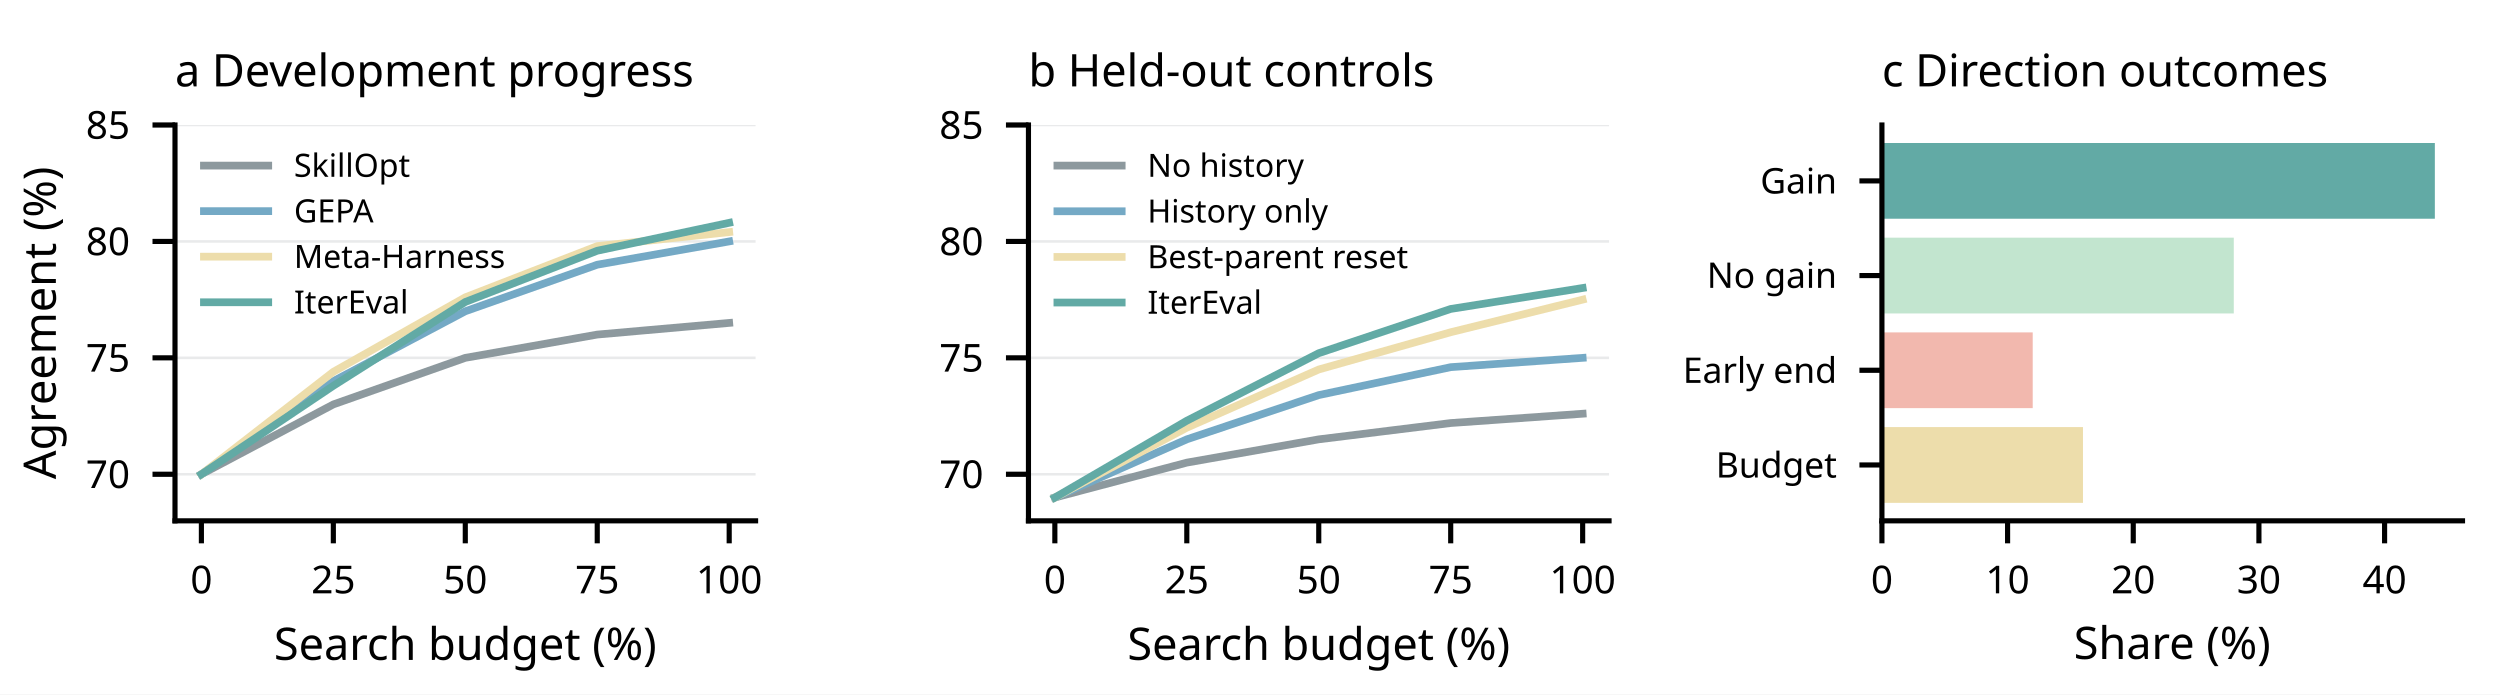
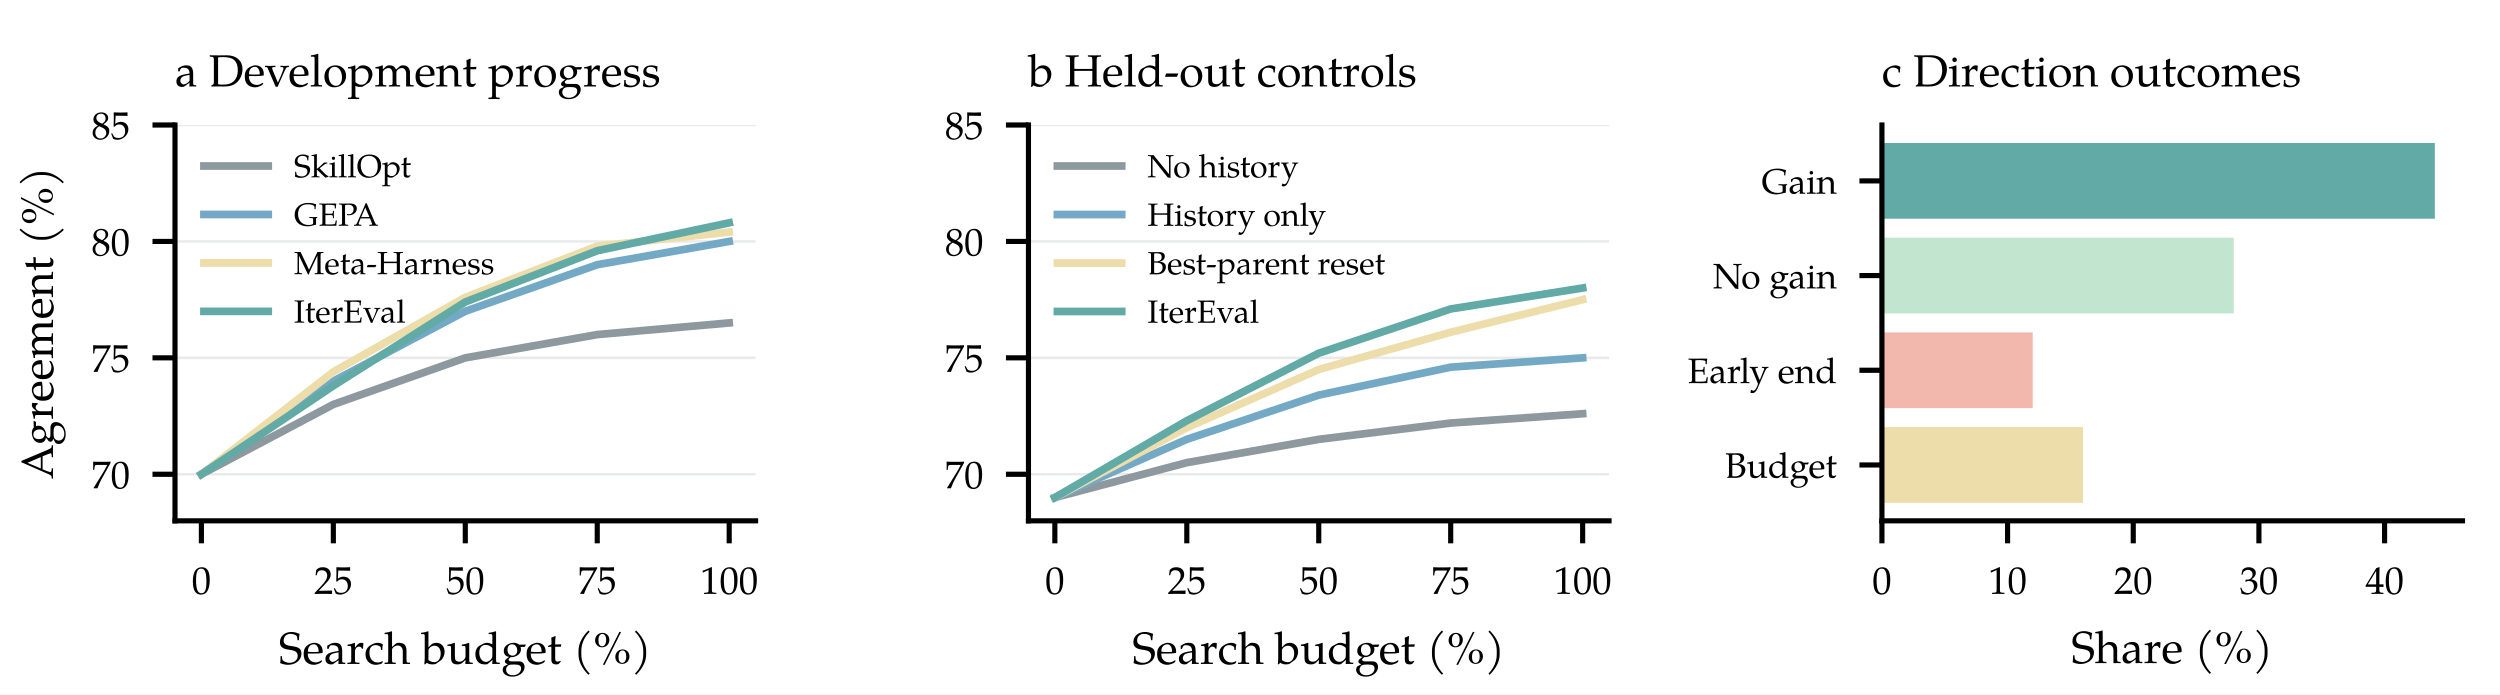
<svg xmlns="http://www.w3.org/2000/svg" xmlns:xlink="http://www.w3.org/1999/xlink" width="388.8pt" height="108pt" viewBox="0 0 388.8 108" version="1.1">
  <defs>
    <style type="text/css">*{stroke-linejoin: round; stroke-linecap: butt}</style>
  </defs>
  <g id="figure_1">
    <g id="patch_1">
      <path d="M 0 108 L 388.8 108 L 388.8 0 L 0 0 z " style="fill: #ffffff" />
    </g>
    <g id="axes_1">
      <g id="patch_2">
        <path d="M 27.216 81 L 117.508 81 L 117.508 19.44 L 27.216 19.44 z " style="fill: #ffffff" />
      </g>
      <g id="matplotlib.axis_1">
        <g id="xtick_1">
          <g id="line2d_1">
            <defs>
-               <path id="md1cf90f506" d="M 0 0 L 0 3.5 " style="stroke: #000000; stroke-width: 0.8" />
+               <path id="mf9cfc6f0df" d="M 0 0 L 0 3.5 " style="stroke: #000000; stroke-width: 0.8" />
            </defs>
            <g>
-               <use xlink:href="#md1cf90f506" x="31.32" y="81" style="stroke: #000000; stroke-width: 0.8" />
+               <use xlink:href="#mf9cfc6f0df" x="31.32" y="81" style="stroke: #000000; stroke-width: 0.8" />
            </g>
          </g>
          <g id="text_1">
-             <text style="font: 6px 'Source Sans 3'; text-anchor: middle" x="31.32" y="92.272" transform="rotate(-0 31.3202 92.27219)">0</text>
+             <text style="font: 6px 'TeX Gyre Pagella'; text-anchor: middle" x="31.32" y="92.356" transform="rotate(-0 31.3202 92.35563)">0</text>
          </g>
        </g>
        <g id="xtick_2">
          <g id="line2d_2">
            <g>
-               <use xlink:href="#md1cf90f506" x="51.841" y="81" style="stroke: #000000; stroke-width: 0.8" />
+               <use xlink:href="#mf9cfc6f0df" x="51.841" y="81" style="stroke: #000000; stroke-width: 0.8" />
            </g>
          </g>
          <g id="text_2">
-             <text style="font: 6px 'Source Sans 3'; text-anchor: middle" x="51.841" y="92.272" transform="rotate(-0 51.8412 92.27219)">25</text>
+             <text style="font: 6px 'TeX Gyre Pagella'; text-anchor: middle" x="51.841" y="92.356" transform="rotate(-0 51.8412 92.35563)">25</text>
          </g>
        </g>
        <g id="xtick_3">
          <g id="line2d_3">
            <g>
-               <use xlink:href="#md1cf90f506" x="72.362" y="81" style="stroke: #000000; stroke-width: 0.8" />
+               <use xlink:href="#mf9cfc6f0df" x="72.362" y="81" style="stroke: #000000; stroke-width: 0.8" />
            </g>
          </g>
          <g id="text_3">
-             <text style="font: 6px 'Source Sans 3'; text-anchor: middle" x="72.362" y="92.272" transform="rotate(-0 72.36219 92.27219)">50</text>
+             <text style="font: 6px 'TeX Gyre Pagella'; text-anchor: middle" x="72.362" y="92.356" transform="rotate(-0 72.36219 92.35563)">50</text>
          </g>
        </g>
        <g id="xtick_4">
          <g id="line2d_4">
            <g>
-               <use xlink:href="#md1cf90f506" x="92.883" y="81" style="stroke: #000000; stroke-width: 0.8" />
+               <use xlink:href="#mf9cfc6f0df" x="92.883" y="81" style="stroke: #000000; stroke-width: 0.8" />
            </g>
          </g>
          <g id="text_4">
-             <text style="font: 6px 'Source Sans 3'; text-anchor: middle" x="92.883" y="92.272" transform="rotate(-0 92.88319 92.27219)">75</text>
+             <text style="font: 6px 'TeX Gyre Pagella'; text-anchor: middle" x="92.883" y="92.356" transform="rotate(-0 92.88319 92.35563)">75</text>
          </g>
        </g>
        <g id="xtick_5">
          <g id="line2d_5">
            <g>
-               <use xlink:href="#md1cf90f506" x="113.404" y="81" style="stroke: #000000; stroke-width: 0.8" />
+               <use xlink:href="#mf9cfc6f0df" x="113.404" y="81" style="stroke: #000000; stroke-width: 0.8" />
            </g>
          </g>
          <g id="text_5">
-             <text style="font: 6px 'Source Sans 3'; text-anchor: middle" x="113.404" y="92.272" transform="rotate(-0 113.4042 92.27219)">100</text>
+             <text style="font: 6px 'TeX Gyre Pagella'; text-anchor: middle" x="113.404" y="92.356" transform="rotate(-0 113.4042 92.35563)">100</text>
          </g>
        </g>
        <g id="text_6">
-           <text style="font: 7px 'Source Sans 3'; text-anchor: middle" x="72.362" y="102.626" transform="rotate(-0 72.36219 102.6264)">Search budget (%)</text>
+           <text style="font: 7px 'TeX Gyre Pagella'; text-anchor: middle" x="72.362" y="103.25" transform="rotate(-0 72.36219 103.2497)">Search budget (%)</text>
        </g>
      </g>
      <g id="matplotlib.axis_2">
        <g id="ytick_1">
          <g id="line2d_6">
-             <path d="M 27.216 73.758 L 117.508 73.758 " clip-path="url(#p42d634d96c)" style="fill: none; stroke: #e9eaeb; stroke-width: 0.4; stroke-linecap: square" />
+             <path d="M 27.216 73.758 L 117.508 73.758 " clip-path="url(#p242c092f1f)" style="fill: none; stroke: #e9eaeb; stroke-width: 0.4; stroke-linecap: square" />
          </g>
          <g id="line2d_7">
            <defs>
-               <path id="ma94200fefd" d="M 0 0 L -3.5 0 " style="stroke: #000000; stroke-width: 0.8" />
+               <path id="m1e175edf8b" d="M 0 0 L -3.5 0 " style="stroke: #000000; stroke-width: 0.8" />
            </defs>
            <g>
-               <use xlink:href="#ma94200fefd" x="27.216" y="73.758" style="stroke: #000000; stroke-width: 0.8" />
+               <use xlink:href="#m1e175edf8b" x="27.216" y="73.758" style="stroke: #000000; stroke-width: 0.8" />
            </g>
          </g>
          <g id="text_7">
-             <text style="font: 6px 'Source Sans 3'; text-anchor: end" x="20.216" y="75.894" transform="rotate(-0 20.216 75.89374)">70</text>
+             <text style="font: 6px 'TeX Gyre Pagella'; text-anchor: end" x="20.216" y="75.935" transform="rotate(-0 20.216 75.93546)">70</text>
          </g>
        </g>
        <g id="ytick_2">
          <g id="line2d_8">
-             <path d="M 27.216 55.652 L 117.508 55.652 " clip-path="url(#p42d634d96c)" style="fill: none; stroke: #e9eaeb; stroke-width: 0.4; stroke-linecap: square" />
+             <path d="M 27.216 55.652 L 117.508 55.652 " clip-path="url(#p242c092f1f)" style="fill: none; stroke: #e9eaeb; stroke-width: 0.4; stroke-linecap: square" />
          </g>
          <g id="line2d_9">
            <g>
-               <use xlink:href="#ma94200fefd" x="27.216" y="55.652" style="stroke: #000000; stroke-width: 0.8" />
+               <use xlink:href="#m1e175edf8b" x="27.216" y="55.652" style="stroke: #000000; stroke-width: 0.8" />
            </g>
          </g>
          <g id="text_8">
-             <text style="font: 6px 'Source Sans 3'; text-anchor: end" x="20.216" y="57.788" transform="rotate(-0 20.216 57.78786)">75</text>
+             <text style="font: 6px 'TeX Gyre Pagella'; text-anchor: end" x="20.216" y="57.83" transform="rotate(-0 20.216 57.82958)">75</text>
          </g>
        </g>
        <g id="ytick_3">
          <g id="line2d_10">
-             <path d="M 27.216 37.546 L 117.508 37.546 " clip-path="url(#p42d634d96c)" style="fill: none; stroke: #e9eaeb; stroke-width: 0.4; stroke-linecap: square" />
+             <path d="M 27.216 37.546 L 117.508 37.546 " clip-path="url(#p242c092f1f)" style="fill: none; stroke: #e9eaeb; stroke-width: 0.4; stroke-linecap: square" />
          </g>
          <g id="line2d_11">
            <g>
-               <use xlink:href="#ma94200fefd" x="27.216" y="37.546" style="stroke: #000000; stroke-width: 0.8" />
+               <use xlink:href="#m1e175edf8b" x="27.216" y="37.546" style="stroke: #000000; stroke-width: 0.8" />
            </g>
          </g>
          <g id="text_9">
-             <text style="font: 6px 'Source Sans 3'; text-anchor: end" x="20.216" y="39.682" transform="rotate(-0 20.216 39.68198)">80</text>
+             <text style="font: 6px 'TeX Gyre Pagella'; text-anchor: end" x="20.216" y="39.724" transform="rotate(-0 20.216 39.72369)">80</text>
          </g>
        </g>
        <g id="ytick_4">
          <g id="line2d_12">
-             <path d="M 27.216 19.44 L 117.508 19.44 " clip-path="url(#p42d634d96c)" style="fill: none; stroke: #e9eaeb; stroke-width: 0.4; stroke-linecap: square" />
+             <path d="M 27.216 19.44 L 117.508 19.44 " clip-path="url(#p242c092f1f)" style="fill: none; stroke: #e9eaeb; stroke-width: 0.4; stroke-linecap: square" />
          </g>
          <g id="line2d_13">
            <g>
-               <use xlink:href="#ma94200fefd" x="27.216" y="19.44" style="stroke: #000000; stroke-width: 0.8" />
+               <use xlink:href="#m1e175edf8b" x="27.216" y="19.44" style="stroke: #000000; stroke-width: 0.8" />
            </g>
          </g>
          <g id="text_10">
-             <text style="font: 6px 'Source Sans 3'; text-anchor: end" x="20.216" y="21.576" transform="rotate(-0 20.216 21.57609)">85</text>
+             <text style="font: 6px 'TeX Gyre Pagella'; text-anchor: end" x="20.216" y="21.618" transform="rotate(-0 20.216 21.61781)">85</text>
          </g>
        </g>
        <g id="text_11">
-           <text style="font: 7px 'Source Sans 3'; text-anchor: middle" x="8.683" y="50.22" transform="rotate(-90 8.683188 50.22)">Agreement (%)</text>
+           <text style="font: 7px 'TeX Gyre Pagella'; text-anchor: middle" x="8.235" y="50.22" transform="rotate(-90 8.235219 50.22)">Agreement (%)</text>
        </g>
      </g>
      <g id="line2d_14">
-         <path d="M 31.32 73.758 L 51.841 62.894 L 72.362 55.652 L 92.883 52.031 L 113.404 50.22 " clip-path="url(#p42d634d96c)" style="fill: none; stroke: #8d999e; stroke-width: 1.2; stroke-linecap: square" />
+         <path d="M 31.32 73.758 L 51.841 62.894 L 72.362 55.652 L 92.883 52.031 L 113.404 50.22 " clip-path="url(#p242c092f1f)" style="fill: none; stroke: #8d999e; stroke-width: 1.2; stroke-linecap: square" />
      </g>
      <g id="line2d_15">
-         <path d="M 31.32 73.758 L 51.841 59.273 L 72.362 48.409 L 92.883 41.167 L 113.404 37.546 " clip-path="url(#p42d634d96c)" style="fill: none; stroke: #74a9c5; stroke-width: 1.2; stroke-linecap: square" />
+         <path d="M 31.32 73.758 L 51.841 59.273 L 72.362 48.409 L 92.883 41.167 L 113.404 37.546 " clip-path="url(#p242c092f1f)" style="fill: none; stroke: #74a9c5; stroke-width: 1.2; stroke-linecap: square" />
      </g>
      <g id="line2d_16">
-         <path d="M 31.32 73.758 L 51.841 57.824 L 72.362 46.237 L 92.883 38.27 L 113.404 36.097 " clip-path="url(#p42d634d96c)" style="fill: none; stroke: #edddab; stroke-width: 1.2; stroke-linecap: square" />
+         <path d="M 31.32 73.758 L 51.841 57.824 L 72.362 46.237 L 92.883 38.27 L 113.404 36.097 " clip-path="url(#p242c092f1f)" style="fill: none; stroke: #edddab; stroke-width: 1.2; stroke-linecap: square" />
      </g>
      <g id="line2d_17">
-         <path d="M 31.32 73.758 L 51.841 59.997 L 72.362 46.961 L 92.883 38.994 L 113.404 34.649 " clip-path="url(#p42d634d96c)" style="fill: none; stroke: #62aaa5; stroke-width: 1.2; stroke-linecap: square" />
+         <path d="M 31.32 73.758 L 51.841 59.997 L 72.362 46.961 L 92.883 38.994 L 113.404 34.649 " clip-path="url(#p242c092f1f)" style="fill: none; stroke: #62aaa5; stroke-width: 1.2; stroke-linecap: square" />
      </g>
      <g id="patch_3">
        <path d="M 27.216 81 L 27.216 19.44 " style="fill: none; stroke: #000000; stroke-width: 0.8; stroke-linejoin: miter; stroke-linecap: square" />
      </g>
      <g id="patch_4">
        <path d="M 27.216 81 L 117.508 81 " style="fill: none; stroke: #000000; stroke-width: 0.8; stroke-linejoin: miter; stroke-linecap: square" />
      </g>
      <g id="text_12">
-         <text style="font: 7px 'Source Sans 3'; text-anchor: start" x="27.216" y="13.44" transform="rotate(-0 27.216 13.44)">a  Development progress</text>
+         <text style="font: 7px 'TeX Gyre Pagella'; text-anchor: start" x="27.216" y="13.44" transform="rotate(-0 27.216 13.44)">a  Development progress</text>
      </g>
      <g id="legend_1">
        <g id="line2d_18">
-           <path d="M 31.716 25.75 L 36.716 25.75 L 41.716 25.75 " style="fill: none; stroke: #8d999e; stroke-width: 1.2; stroke-linecap: square" />
+           <path d="M 31.716 25.82 L 36.716 25.82 L 41.716 25.82 " style="fill: none; stroke: #8d999e; stroke-width: 1.2; stroke-linecap: square" />
        </g>
        <g id="text_13">
-           <text style="font: 5px 'Source Sans 3'; text-anchor: start" x="45.716" y="27.5" transform="rotate(-0 45.716 27.50016)">SkillOpt</text>
+           <text style="font: 5px 'TeX Gyre Pagella'; text-anchor: start" x="45.716" y="27.57" transform="rotate(-0 45.716 27.56969)">SkillOpt</text>
        </g>
        <g id="line2d_19">
-           <path d="M 31.716 32.835 L 36.716 32.835 L 41.716 32.835 " style="fill: none; stroke: #74a9c5; stroke-width: 1.2; stroke-linecap: square" />
+           <path d="M 31.716 33.354 L 36.716 33.354 L 41.716 33.354 " style="fill: none; stroke: #74a9c5; stroke-width: 1.2; stroke-linecap: square" />
        </g>
        <g id="text_14">
-           <text style="font: 5px 'Source Sans 3'; text-anchor: start" x="45.716" y="34.585" transform="rotate(-0 45.716 34.58531)">GEPA</text>
+           <text style="font: 5px 'TeX Gyre Pagella'; text-anchor: start" x="45.716" y="35.104" transform="rotate(-0 45.716 35.10406)">GEPA</text>
        </g>
        <g id="line2d_20">
-           <path d="M 31.716 39.92 L 36.716 39.92 L 41.716 39.92 " style="fill: none; stroke: #edddab; stroke-width: 1.2; stroke-linecap: square" />
+           <path d="M 31.716 40.888 L 36.716 40.888 L 41.716 40.888 " style="fill: none; stroke: #edddab; stroke-width: 1.2; stroke-linecap: square" />
        </g>
        <g id="text_15">
-           <text style="font: 5px 'Source Sans 3'; text-anchor: start" x="45.716" y="41.67" transform="rotate(-0 45.716 41.67047)">Meta-Harness</text>
+           <text style="font: 5px 'TeX Gyre Pagella'; text-anchor: start" x="45.716" y="42.638" transform="rotate(-0 45.716 42.63844)">Meta-Harness</text>
        </g>
        <g id="line2d_21">
-           <path d="M 31.716 47.006 L 36.716 47.006 L 41.716 47.006 " style="fill: none; stroke: #62aaa5; stroke-width: 1.2; stroke-linecap: square" />
+           <path d="M 31.716 48.423 L 36.716 48.423 L 41.716 48.423 " style="fill: none; stroke: #62aaa5; stroke-width: 1.2; stroke-linecap: square" />
        </g>
        <g id="text_16">
-           <text style="font: 5px 'Source Sans 3'; text-anchor: start" x="45.716" y="48.756" transform="rotate(-0 45.716 48.75563)">IterEval</text>
+           <text style="font: 5px 'TeX Gyre Pagella'; text-anchor: start" x="45.716" y="50.173" transform="rotate(-0 45.716 50.17281)">IterEval</text>
        </g>
      </g>
    </g>
    <g id="axes_2">
      <g id="patch_5">
        <path d="M 159.946 81 L 250.238 81 L 250.238 19.44 L 159.946 19.44 z " style="fill: #ffffff" />
      </g>
      <g id="matplotlib.axis_3">
        <g id="xtick_6">
          <g id="line2d_22">
            <g>
-               <use xlink:href="#md1cf90f506" x="164.05" y="81" style="stroke: #000000; stroke-width: 0.8" />
+               <use xlink:href="#mf9cfc6f0df" x="164.05" y="81" style="stroke: #000000; stroke-width: 0.8" />
            </g>
          </g>
          <g id="text_17">
-             <text style="font: 6px 'Source Sans 3'; text-anchor: middle" x="164.05" y="92.272" transform="rotate(-0 164.05 92.27219)">0</text>
+             <text style="font: 6px 'TeX Gyre Pagella'; text-anchor: middle" x="164.05" y="92.356" transform="rotate(-0 164.05 92.35563)">0</text>
          </g>
        </g>
        <g id="xtick_7">
          <g id="line2d_23">
            <g>
-               <use xlink:href="#md1cf90f506" x="184.571" y="81" style="stroke: #000000; stroke-width: 0.8" />
+               <use xlink:href="#mf9cfc6f0df" x="184.571" y="81" style="stroke: #000000; stroke-width: 0.8" />
            </g>
          </g>
          <g id="text_18">
-             <text style="font: 6px 'Source Sans 3'; text-anchor: middle" x="184.571" y="92.272" transform="rotate(-0 184.571 92.27219)">25</text>
+             <text style="font: 6px 'TeX Gyre Pagella'; text-anchor: middle" x="184.571" y="92.356" transform="rotate(-0 184.571 92.35563)">25</text>
          </g>
        </g>
        <g id="xtick_8">
          <g id="line2d_24">
            <g>
-               <use xlink:href="#md1cf90f506" x="205.092" y="81" style="stroke: #000000; stroke-width: 0.8" />
+               <use xlink:href="#mf9cfc6f0df" x="205.092" y="81" style="stroke: #000000; stroke-width: 0.8" />
            </g>
          </g>
          <g id="text_19">
-             <text style="font: 6px 'Source Sans 3'; text-anchor: middle" x="205.092" y="92.272" transform="rotate(-0 205.092 92.27219)">50</text>
+             <text style="font: 6px 'TeX Gyre Pagella'; text-anchor: middle" x="205.092" y="92.356" transform="rotate(-0 205.092 92.35563)">50</text>
          </g>
        </g>
        <g id="xtick_9">
          <g id="line2d_25">
            <g>
-               <use xlink:href="#md1cf90f506" x="225.613" y="81" style="stroke: #000000; stroke-width: 0.8" />
+               <use xlink:href="#mf9cfc6f0df" x="225.613" y="81" style="stroke: #000000; stroke-width: 0.8" />
            </g>
          </g>
          <g id="text_20">
-             <text style="font: 6px 'Source Sans 3'; text-anchor: middle" x="225.613" y="92.272" transform="rotate(-0 225.613 92.27219)">75</text>
+             <text style="font: 6px 'TeX Gyre Pagella'; text-anchor: middle" x="225.613" y="92.356" transform="rotate(-0 225.613 92.35563)">75</text>
          </g>
        </g>
        <g id="xtick_10">
          <g id="line2d_26">
            <g>
-               <use xlink:href="#md1cf90f506" x="246.134" y="81" style="stroke: #000000; stroke-width: 0.8" />
+               <use xlink:href="#mf9cfc6f0df" x="246.134" y="81" style="stroke: #000000; stroke-width: 0.8" />
            </g>
          </g>
          <g id="text_21">
-             <text style="font: 6px 'Source Sans 3'; text-anchor: middle" x="246.134" y="92.272" transform="rotate(-0 246.134 92.27219)">100</text>
+             <text style="font: 6px 'TeX Gyre Pagella'; text-anchor: middle" x="246.134" y="92.356" transform="rotate(-0 246.134 92.35563)">100</text>
          </g>
        </g>
        <g id="text_22">
-           <text style="font: 7px 'Source Sans 3'; text-anchor: middle" x="205.092" y="102.626" transform="rotate(-0 205.092 102.6264)">Search budget (%)</text>
+           <text style="font: 7px 'TeX Gyre Pagella'; text-anchor: middle" x="205.092" y="103.25" transform="rotate(-0 205.092 103.2497)">Search budget (%)</text>
        </g>
      </g>
      <g id="matplotlib.axis_4">
        <g id="ytick_5">
          <g id="line2d_27">
-             <path d="M 159.946 73.758 L 250.238 73.758 " clip-path="url(#pf62bc711fe)" style="fill: none; stroke: #e9eaeb; stroke-width: 0.4; stroke-linecap: square" />
+             <path d="M 159.946 73.758 L 250.238 73.758 " clip-path="url(#pf0008fa98a)" style="fill: none; stroke: #e9eaeb; stroke-width: 0.4; stroke-linecap: square" />
          </g>
          <g id="line2d_28">
            <g>
-               <use xlink:href="#ma94200fefd" x="159.946" y="73.758" style="stroke: #000000; stroke-width: 0.8" />
+               <use xlink:href="#m1e175edf8b" x="159.946" y="73.758" style="stroke: #000000; stroke-width: 0.8" />
            </g>
          </g>
          <g id="text_23">
-             <text style="font: 6px 'Source Sans 3'; text-anchor: end" x="152.946" y="75.894" transform="rotate(-0 152.9458 75.89374)">70</text>
+             <text style="font: 6px 'TeX Gyre Pagella'; text-anchor: end" x="152.946" y="75.935" transform="rotate(-0 152.9458 75.93546)">70</text>
          </g>
        </g>
        <g id="ytick_6">
          <g id="line2d_29">
-             <path d="M 159.946 55.652 L 250.238 55.652 " clip-path="url(#pf62bc711fe)" style="fill: none; stroke: #e9eaeb; stroke-width: 0.4; stroke-linecap: square" />
+             <path d="M 159.946 55.652 L 250.238 55.652 " clip-path="url(#pf0008fa98a)" style="fill: none; stroke: #e9eaeb; stroke-width: 0.4; stroke-linecap: square" />
          </g>
          <g id="line2d_30">
            <g>
-               <use xlink:href="#ma94200fefd" x="159.946" y="55.652" style="stroke: #000000; stroke-width: 0.8" />
+               <use xlink:href="#m1e175edf8b" x="159.946" y="55.652" style="stroke: #000000; stroke-width: 0.8" />
            </g>
          </g>
          <g id="text_24">
-             <text style="font: 6px 'Source Sans 3'; text-anchor: end" x="152.946" y="57.788" transform="rotate(-0 152.9458 57.78786)">75</text>
+             <text style="font: 6px 'TeX Gyre Pagella'; text-anchor: end" x="152.946" y="57.83" transform="rotate(-0 152.9458 57.82958)">75</text>
          </g>
        </g>
        <g id="ytick_7">
          <g id="line2d_31">
-             <path d="M 159.946 37.546 L 250.238 37.546 " clip-path="url(#pf62bc711fe)" style="fill: none; stroke: #e9eaeb; stroke-width: 0.4; stroke-linecap: square" />
+             <path d="M 159.946 37.546 L 250.238 37.546 " clip-path="url(#pf0008fa98a)" style="fill: none; stroke: #e9eaeb; stroke-width: 0.4; stroke-linecap: square" />
          </g>
          <g id="line2d_32">
            <g>
-               <use xlink:href="#ma94200fefd" x="159.946" y="37.546" style="stroke: #000000; stroke-width: 0.8" />
+               <use xlink:href="#m1e175edf8b" x="159.946" y="37.546" style="stroke: #000000; stroke-width: 0.8" />
            </g>
          </g>
          <g id="text_25">
-             <text style="font: 6px 'Source Sans 3'; text-anchor: end" x="152.946" y="39.682" transform="rotate(-0 152.9458 39.68198)">80</text>
+             <text style="font: 6px 'TeX Gyre Pagella'; text-anchor: end" x="152.946" y="39.724" transform="rotate(-0 152.9458 39.72369)">80</text>
          </g>
        </g>
        <g id="ytick_8">
          <g id="line2d_33">
-             <path d="M 159.946 19.44 L 250.238 19.44 " clip-path="url(#pf62bc711fe)" style="fill: none; stroke: #e9eaeb; stroke-width: 0.4; stroke-linecap: square" />
+             <path d="M 159.946 19.44 L 250.238 19.44 " clip-path="url(#pf0008fa98a)" style="fill: none; stroke: #e9eaeb; stroke-width: 0.4; stroke-linecap: square" />
          </g>
          <g id="line2d_34">
            <g>
-               <use xlink:href="#ma94200fefd" x="159.946" y="19.44" style="stroke: #000000; stroke-width: 0.8" />
+               <use xlink:href="#m1e175edf8b" x="159.946" y="19.44" style="stroke: #000000; stroke-width: 0.8" />
            </g>
          </g>
          <g id="text_26">
-             <text style="font: 6px 'Source Sans 3'; text-anchor: end" x="152.946" y="21.576" transform="rotate(-0 152.9458 21.57609)">85</text>
+             <text style="font: 6px 'TeX Gyre Pagella'; text-anchor: end" x="152.946" y="21.618" transform="rotate(-0 152.9458 21.61781)">85</text>
          </g>
        </g>
      </g>
      <g id="line2d_35">
-         <path d="M 164.05 77.379 L 184.571 71.947 L 205.092 68.326 L 225.613 65.791 L 246.134 64.343 " clip-path="url(#pf62bc711fe)" style="fill: none; stroke: #8d999e; stroke-width: 1.2; stroke-linecap: square" />
+         <path d="M 164.05 77.379 L 184.571 71.947 L 205.092 68.326 L 225.613 65.791 L 246.134 64.343 " clip-path="url(#pf0008fa98a)" style="fill: none; stroke: #8d999e; stroke-width: 1.2; stroke-linecap: square" />
      </g>
      <g id="line2d_36">
-         <path d="M 164.05 77.379 L 184.571 68.326 L 205.092 61.446 L 225.613 57.1 L 246.134 55.652 " clip-path="url(#pf62bc711fe)" style="fill: none; stroke: #74a9c5; stroke-width: 1.2; stroke-linecap: square" />
+         <path d="M 164.05 77.379 L 184.571 68.326 L 205.092 61.446 L 225.613 57.1 L 246.134 55.652 " clip-path="url(#pf0008fa98a)" style="fill: none; stroke: #74a9c5; stroke-width: 1.2; stroke-linecap: square" />
      </g>
      <g id="line2d_37">
-         <path d="M 164.05 77.379 L 184.571 66.515 L 205.092 57.462 L 225.613 51.668 L 246.134 46.599 " clip-path="url(#pf62bc711fe)" style="fill: none; stroke: #edddab; stroke-width: 1.2; stroke-linecap: square" />
+         <path d="M 164.05 77.379 L 184.571 66.515 L 205.092 57.462 L 225.613 51.668 L 246.134 46.599 " clip-path="url(#pf0008fa98a)" style="fill: none; stroke: #edddab; stroke-width: 1.2; stroke-linecap: square" />
      </g>
      <g id="line2d_38">
-         <path d="M 164.05 77.379 L 184.571 65.429 L 205.092 54.928 L 225.613 48.047 L 246.134 44.788 " clip-path="url(#pf62bc711fe)" style="fill: none; stroke: #62aaa5; stroke-width: 1.2; stroke-linecap: square" />
+         <path d="M 164.05 77.379 L 184.571 65.429 L 205.092 54.928 L 225.613 48.047 L 246.134 44.788 " clip-path="url(#pf0008fa98a)" style="fill: none; stroke: #62aaa5; stroke-width: 1.2; stroke-linecap: square" />
      </g>
      <g id="patch_6">
        <path d="M 159.946 81 L 159.946 19.44 " style="fill: none; stroke: #000000; stroke-width: 0.8; stroke-linejoin: miter; stroke-linecap: square" />
      </g>
      <g id="patch_7">
        <path d="M 159.946 81 L 250.238 81 " style="fill: none; stroke: #000000; stroke-width: 0.8; stroke-linejoin: miter; stroke-linecap: square" />
      </g>
      <g id="text_27">
-         <text style="font: 7px 'Source Sans 3'; text-anchor: start" x="159.946" y="13.44" transform="rotate(-0 159.9458 13.44)">b  Held-out controls</text>
+         <text style="font: 7px 'TeX Gyre Pagella'; text-anchor: start" x="159.946" y="13.44" transform="rotate(-0 159.9458 13.44)">b  Held-out controls</text>
      </g>
      <g id="legend_2">
        <g id="line2d_39">
-           <path d="M 164.446 25.75 L 169.446 25.75 L 174.446 25.75 " style="fill: none; stroke: #8d999e; stroke-width: 1.2; stroke-linecap: square" />
+           <path d="M 164.446 25.82 L 169.446 25.82 L 174.446 25.82 " style="fill: none; stroke: #8d999e; stroke-width: 1.2; stroke-linecap: square" />
        </g>
        <g id="text_28">
-           <text style="font: 5px 'Source Sans 3'; text-anchor: start" x="178.446" y="27.5" transform="rotate(-0 178.4458 27.50016)">No history</text>
+           <text style="font: 5px 'TeX Gyre Pagella'; text-anchor: start" x="178.446" y="27.57" transform="rotate(-0 178.4458 27.56969)">No history</text>
        </g>
        <g id="line2d_40">
-           <path d="M 164.446 32.856 L 169.446 32.856 L 174.446 32.856 " style="fill: none; stroke: #74a9c5; stroke-width: 1.2; stroke-linecap: square" />
+           <path d="M 164.446 33.364 L 169.446 33.364 L 174.446 33.364 " style="fill: none; stroke: #74a9c5; stroke-width: 1.2; stroke-linecap: square" />
        </g>
        <g id="text_29">
-           <text style="font: 5px 'Source Sans 3'; text-anchor: start" x="178.446" y="34.606" transform="rotate(-0 178.4458 34.60563)">History only</text>
+           <text style="font: 5px 'TeX Gyre Pagella'; text-anchor: start" x="178.446" y="35.114" transform="rotate(-0 178.4458 35.11422)">History only</text>
        </g>
        <g id="line2d_41">
-           <path d="M 164.446 39.961 L 169.446 39.961 L 174.446 39.961 " style="fill: none; stroke: #edddab; stroke-width: 1.2; stroke-linecap: square" />
+           <path d="M 164.446 40.909 L 169.446 40.909 L 174.446 40.909 " style="fill: none; stroke: #edddab; stroke-width: 1.2; stroke-linecap: square" />
        </g>
        <g id="text_30">
-           <text style="font: 5px 'Source Sans 3'; text-anchor: start" x="178.446" y="41.711" transform="rotate(-0 178.4458 41.71109)">Best-parent reset</text>
+           <text style="font: 5px 'TeX Gyre Pagella'; text-anchor: start" x="178.446" y="42.659" transform="rotate(-0 178.4458 42.65875)">Best-parent reset</text>
        </g>
        <g id="line2d_42">
-           <path d="M 164.446 47.046 L 169.446 47.046 L 174.446 47.046 " style="fill: none; stroke: #62aaa5; stroke-width: 1.2; stroke-linecap: square" />
+           <path d="M 164.446 48.443 L 169.446 48.443 L 174.446 48.443 " style="fill: none; stroke: #62aaa5; stroke-width: 1.2; stroke-linecap: square" />
        </g>
        <g id="text_31">
-           <text style="font: 5px 'Source Sans 3'; text-anchor: start" x="178.446" y="48.796" transform="rotate(-0 178.4458 48.79625)">IterEval</text>
+           <text style="font: 5px 'TeX Gyre Pagella'; text-anchor: start" x="178.446" y="50.193" transform="rotate(-0 178.4458 50.19313)">IterEval</text>
        </g>
      </g>
    </g>
    <g id="axes_3">
      <g id="patch_8">
        <path d="M 292.676 81 L 382.968 81 L 382.968 19.44 L 292.676 19.44 z " style="fill: #ffffff" />
      </g>
      <g id="patch_9">
-         <path d="M 292.676 22.238 L 378.668 22.238 L 378.668 34.02 L 292.676 34.02 z " clip-path="url(#paaf929a946)" style="fill: #62aaa5" />
+         <path d="M 292.676 22.238 L 378.668 22.238 L 378.668 34.02 L 292.676 34.02 z " clip-path="url(#p30566197ef)" style="fill: #62aaa5" />
      </g>
      <g id="patch_10">
-         <path d="M 292.676 36.965 L 347.398 36.965 L 347.398 48.747 L 292.676 48.747 z " clip-path="url(#paaf929a946)" style="fill: #c2e5cf" />
+         <path d="M 292.676 36.965 L 347.398 36.965 L 347.398 48.747 L 292.676 48.747 z " clip-path="url(#p30566197ef)" style="fill: #c2e5cf" />
      </g>
      <g id="patch_11">
-         <path d="M 292.676 51.693 L 316.128 51.693 L 316.128 63.475 L 292.676 63.475 z " clip-path="url(#paaf929a946)" style="fill: #f2b8ae" />
+         <path d="M 292.676 51.693 L 316.128 51.693 L 316.128 63.475 L 292.676 63.475 z " clip-path="url(#p30566197ef)" style="fill: #f2b8ae" />
      </g>
      <g id="patch_12">
-         <path d="M 292.676 66.42 L 323.946 66.42 L 323.946 78.202 L 292.676 78.202 z " clip-path="url(#paaf929a946)" style="fill: #edddab" />
+         <path d="M 292.676 66.42 L 323.946 66.42 L 323.946 78.202 L 292.676 78.202 z " clip-path="url(#p30566197ef)" style="fill: #edddab" />
      </g>
      <g id="matplotlib.axis_5">
        <g id="xtick_11">
          <g id="line2d_43">
            <g>
-               <use xlink:href="#md1cf90f506" x="292.676" y="81" style="stroke: #000000; stroke-width: 0.8" />
+               <use xlink:href="#mf9cfc6f0df" x="292.676" y="81" style="stroke: #000000; stroke-width: 0.8" />
            </g>
          </g>
          <g id="text_32">
-             <text style="font: 6px 'Source Sans 3'; text-anchor: middle" x="292.676" y="92.272" transform="rotate(-0 292.6756 92.27219)">0</text>
+             <text style="font: 6px 'TeX Gyre Pagella'; text-anchor: middle" x="292.676" y="92.356" transform="rotate(-0 292.6756 92.35563)">0</text>
          </g>
        </g>
        <g id="xtick_12">
          <g id="line2d_44">
            <g>
-               <use xlink:href="#md1cf90f506" x="312.219" y="81" style="stroke: #000000; stroke-width: 0.8" />
+               <use xlink:href="#mf9cfc6f0df" x="312.219" y="81" style="stroke: #000000; stroke-width: 0.8" />
            </g>
          </g>
          <g id="text_33">
-             <text style="font: 6px 'Source Sans 3'; text-anchor: middle" x="312.219" y="92.272" transform="rotate(-0 312.2194 92.27219)">10</text>
+             <text style="font: 6px 'TeX Gyre Pagella'; text-anchor: middle" x="312.219" y="92.356" transform="rotate(-0 312.2194 92.35563)">10</text>
          </g>
        </g>
        <g id="xtick_13">
          <g id="line2d_45">
            <g>
-               <use xlink:href="#md1cf90f506" x="331.763" y="81" style="stroke: #000000; stroke-width: 0.8" />
+               <use xlink:href="#mf9cfc6f0df" x="331.763" y="81" style="stroke: #000000; stroke-width: 0.8" />
            </g>
          </g>
          <g id="text_34">
-             <text style="font: 6px 'Source Sans 3'; text-anchor: middle" x="331.763" y="92.272" transform="rotate(-0 331.7632 92.27219)">20</text>
+             <text style="font: 6px 'TeX Gyre Pagella'; text-anchor: middle" x="331.763" y="92.356" transform="rotate(-0 331.7632 92.35563)">20</text>
          </g>
        </g>
        <g id="xtick_14">
          <g id="line2d_46">
            <g>
-               <use xlink:href="#md1cf90f506" x="351.307" y="81" style="stroke: #000000; stroke-width: 0.8" />
+               <use xlink:href="#mf9cfc6f0df" x="351.307" y="81" style="stroke: #000000; stroke-width: 0.8" />
            </g>
          </g>
          <g id="text_35">
-             <text style="font: 6px 'Source Sans 3'; text-anchor: middle" x="351.307" y="92.272" transform="rotate(-0 351.307 92.27219)">30</text>
+             <text style="font: 6px 'TeX Gyre Pagella'; text-anchor: middle" x="351.307" y="92.356" transform="rotate(-0 351.307 92.35563)">30</text>
          </g>
        </g>
        <g id="xtick_15">
          <g id="line2d_47">
            <g>
-               <use xlink:href="#md1cf90f506" x="370.851" y="81" style="stroke: #000000; stroke-width: 0.8" />
+               <use xlink:href="#mf9cfc6f0df" x="370.851" y="81" style="stroke: #000000; stroke-width: 0.8" />
            </g>
          </g>
          <g id="text_36">
-             <text style="font: 6px 'Source Sans 3'; text-anchor: middle" x="370.851" y="92.272" transform="rotate(-0 370.8508 92.27219)">40</text>
+             <text style="font: 6px 'TeX Gyre Pagella'; text-anchor: middle" x="370.851" y="92.356" transform="rotate(-0 370.8508 92.35563)">40</text>
          </g>
        </g>
        <g id="text_37">
-           <text style="font: 7px 'Source Sans 3'; text-anchor: middle" x="337.822" y="102.486" transform="rotate(-0 337.8218 102.4864)">Share (%)</text>
+           <text style="font: 7px 'TeX Gyre Pagella'; text-anchor: middle" x="337.822" y="103.123" transform="rotate(-0 337.8218 103.1228)">Share (%)</text>
        </g>
      </g>
      <g id="matplotlib.axis_6">
        <g id="ytick_9">
          <g id="line2d_48">
            <g>
-               <use xlink:href="#ma94200fefd" x="292.676" y="28.129" style="stroke: #000000; stroke-width: 0.8" />
+               <use xlink:href="#m1e175edf8b" x="292.676" y="28.129" style="stroke: #000000; stroke-width: 0.8" />
            </g>
          </g>
          <g id="text_38">
-             <text style="font: 5.5px 'Source Sans 3'; text-anchor: end" x="285.676" y="30.087" transform="rotate(-0 285.6756 30.08718)">Gain</text>
+             <text style="font: 5.5px 'TeX Gyre Pagella'; text-anchor: end" x="285.676" y="30.125" transform="rotate(-0 285.6756 30.12542)">Gain</text>
          </g>
        </g>
        <g id="ytick_10">
          <g id="line2d_49">
            <g>
-               <use xlink:href="#ma94200fefd" x="292.676" y="42.856" style="stroke: #000000; stroke-width: 0.8" />
+               <use xlink:href="#m1e175edf8b" x="292.676" y="42.856" style="stroke: #000000; stroke-width: 0.8" />
            </g>
          </g>
          <g id="text_39">
-             <text style="font: 5.5px 'Source Sans 3'; text-anchor: end" x="285.676" y="44.765" transform="rotate(-0 285.6756 44.76504)">No gain</text>
+             <text style="font: 5.5px 'TeX Gyre Pagella'; text-anchor: end" x="285.676" y="44.847" transform="rotate(-0 285.6756 44.84711)">No gain</text>
          </g>
        </g>
        <g id="ytick_11">
          <g id="line2d_50">
            <g>
-               <use xlink:href="#ma94200fefd" x="292.676" y="57.584" style="stroke: #000000; stroke-width: 0.8" />
+               <use xlink:href="#m1e175edf8b" x="292.676" y="57.584" style="stroke: #000000; stroke-width: 0.8" />
            </g>
          </g>
          <g id="text_40">
-             <text style="font: 5.5px 'Source Sans 3'; text-anchor: end" x="285.676" y="59.542" transform="rotate(-0 285.6756 59.54172)">Early end</text>
+             <text style="font: 5.5px 'TeX Gyre Pagella'; text-anchor: end" x="285.676" y="59.58" transform="rotate(-0 285.6756 59.57996)">Early end</text>
          </g>
        </g>
        <g id="ytick_12">
          <g id="line2d_51">
            <g>
-               <use xlink:href="#ma94200fefd" x="292.676" y="72.311" style="stroke: #000000; stroke-width: 0.8" />
+               <use xlink:href="#m1e175edf8b" x="292.676" y="72.311" style="stroke: #000000; stroke-width: 0.8" />
            </g>
          </g>
          <g id="text_41">
-             <text style="font: 5.5px 'Source Sans 3'; text-anchor: end" x="285.676" y="74.269" transform="rotate(-0 285.6756 74.269)">Budget</text>
+             <text style="font: 5.5px 'TeX Gyre Pagella'; text-anchor: end" x="285.676" y="74.307" transform="rotate(-0 285.6756 74.30724)">Budget</text>
          </g>
        </g>
      </g>
      <g id="patch_13">
        <path d="M 292.676 81 L 292.676 19.44 " style="fill: none; stroke: #000000; stroke-width: 0.8; stroke-linejoin: miter; stroke-linecap: square" />
      </g>
      <g id="patch_14">
        <path d="M 292.676 81 L 382.968 81 " style="fill: none; stroke: #000000; stroke-width: 0.8; stroke-linejoin: miter; stroke-linecap: square" />
      </g>
      <g id="text_42">
-         <text style="font: 7px 'Source Sans 3'; text-anchor: start" x="292.676" y="13.44" transform="rotate(-0 292.6756 13.44)">c  Direction outcomes</text>
+         <text style="font: 7px 'TeX Gyre Pagella'; text-anchor: start" x="292.676" y="13.44" transform="rotate(-0 292.6756 13.44)">c  Direction outcomes</text>
      </g>
    </g>
  </g>
  <defs>
-     <clipPath id="p42d634d96c">
+     <clipPath id="p242c092f1f">
      <rect x="27.216" y="19.44" width="90.292" height="61.56" />
    </clipPath>
-     <clipPath id="pf62bc711fe">
+     <clipPath id="pf0008fa98a">
      <rect x="159.946" y="19.44" width="90.292" height="61.56" />
    </clipPath>
-     <clipPath id="paaf929a946">
+     <clipPath id="p30566197ef">
      <rect x="292.676" y="19.44" width="90.292" height="61.56" />
    </clipPath>
  </defs>
</svg>
